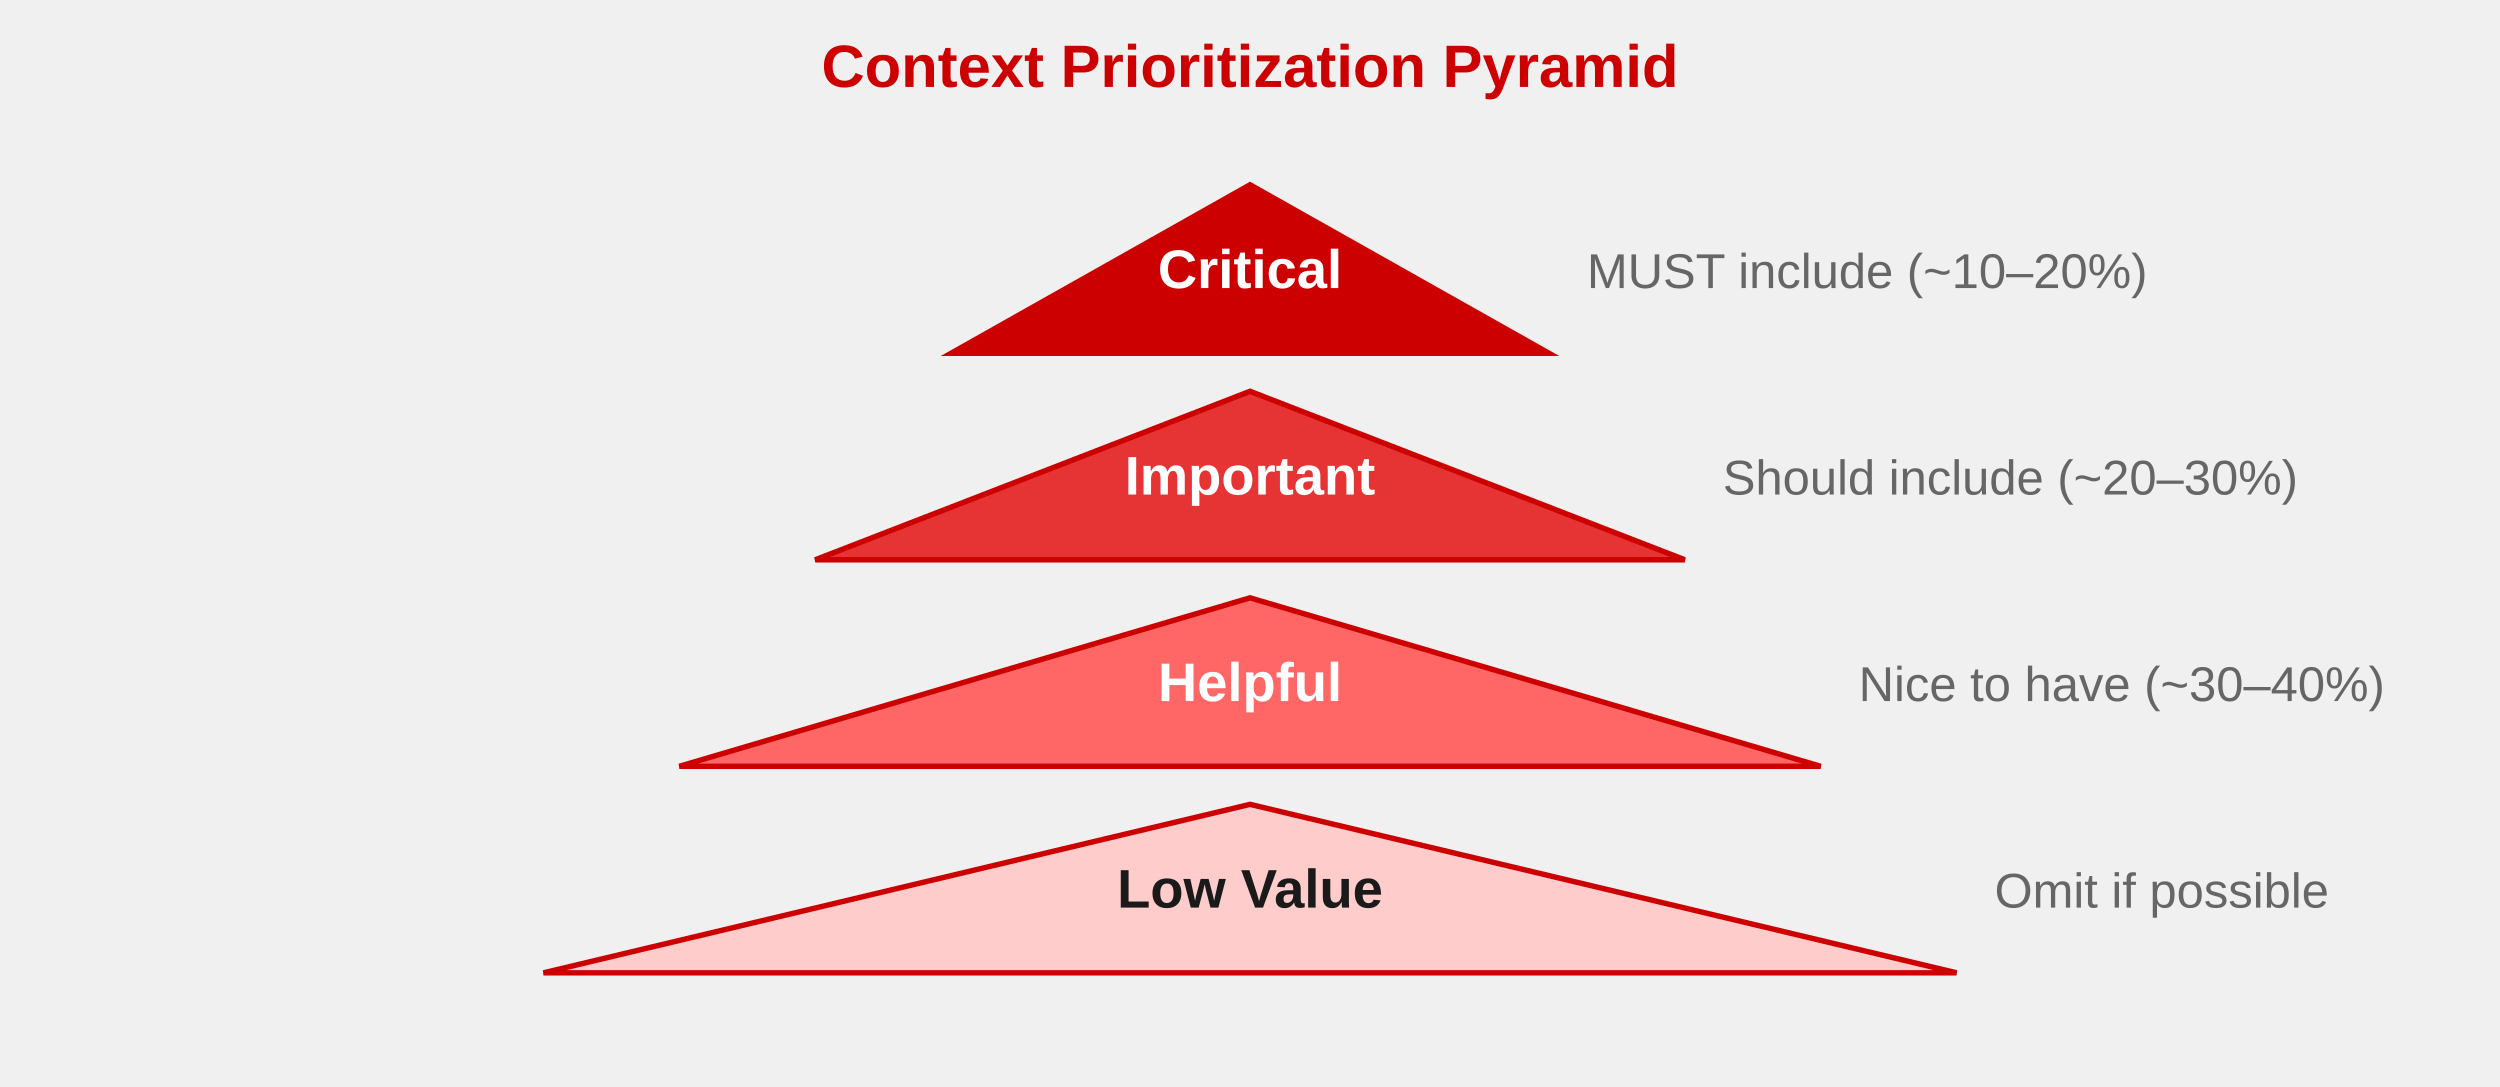
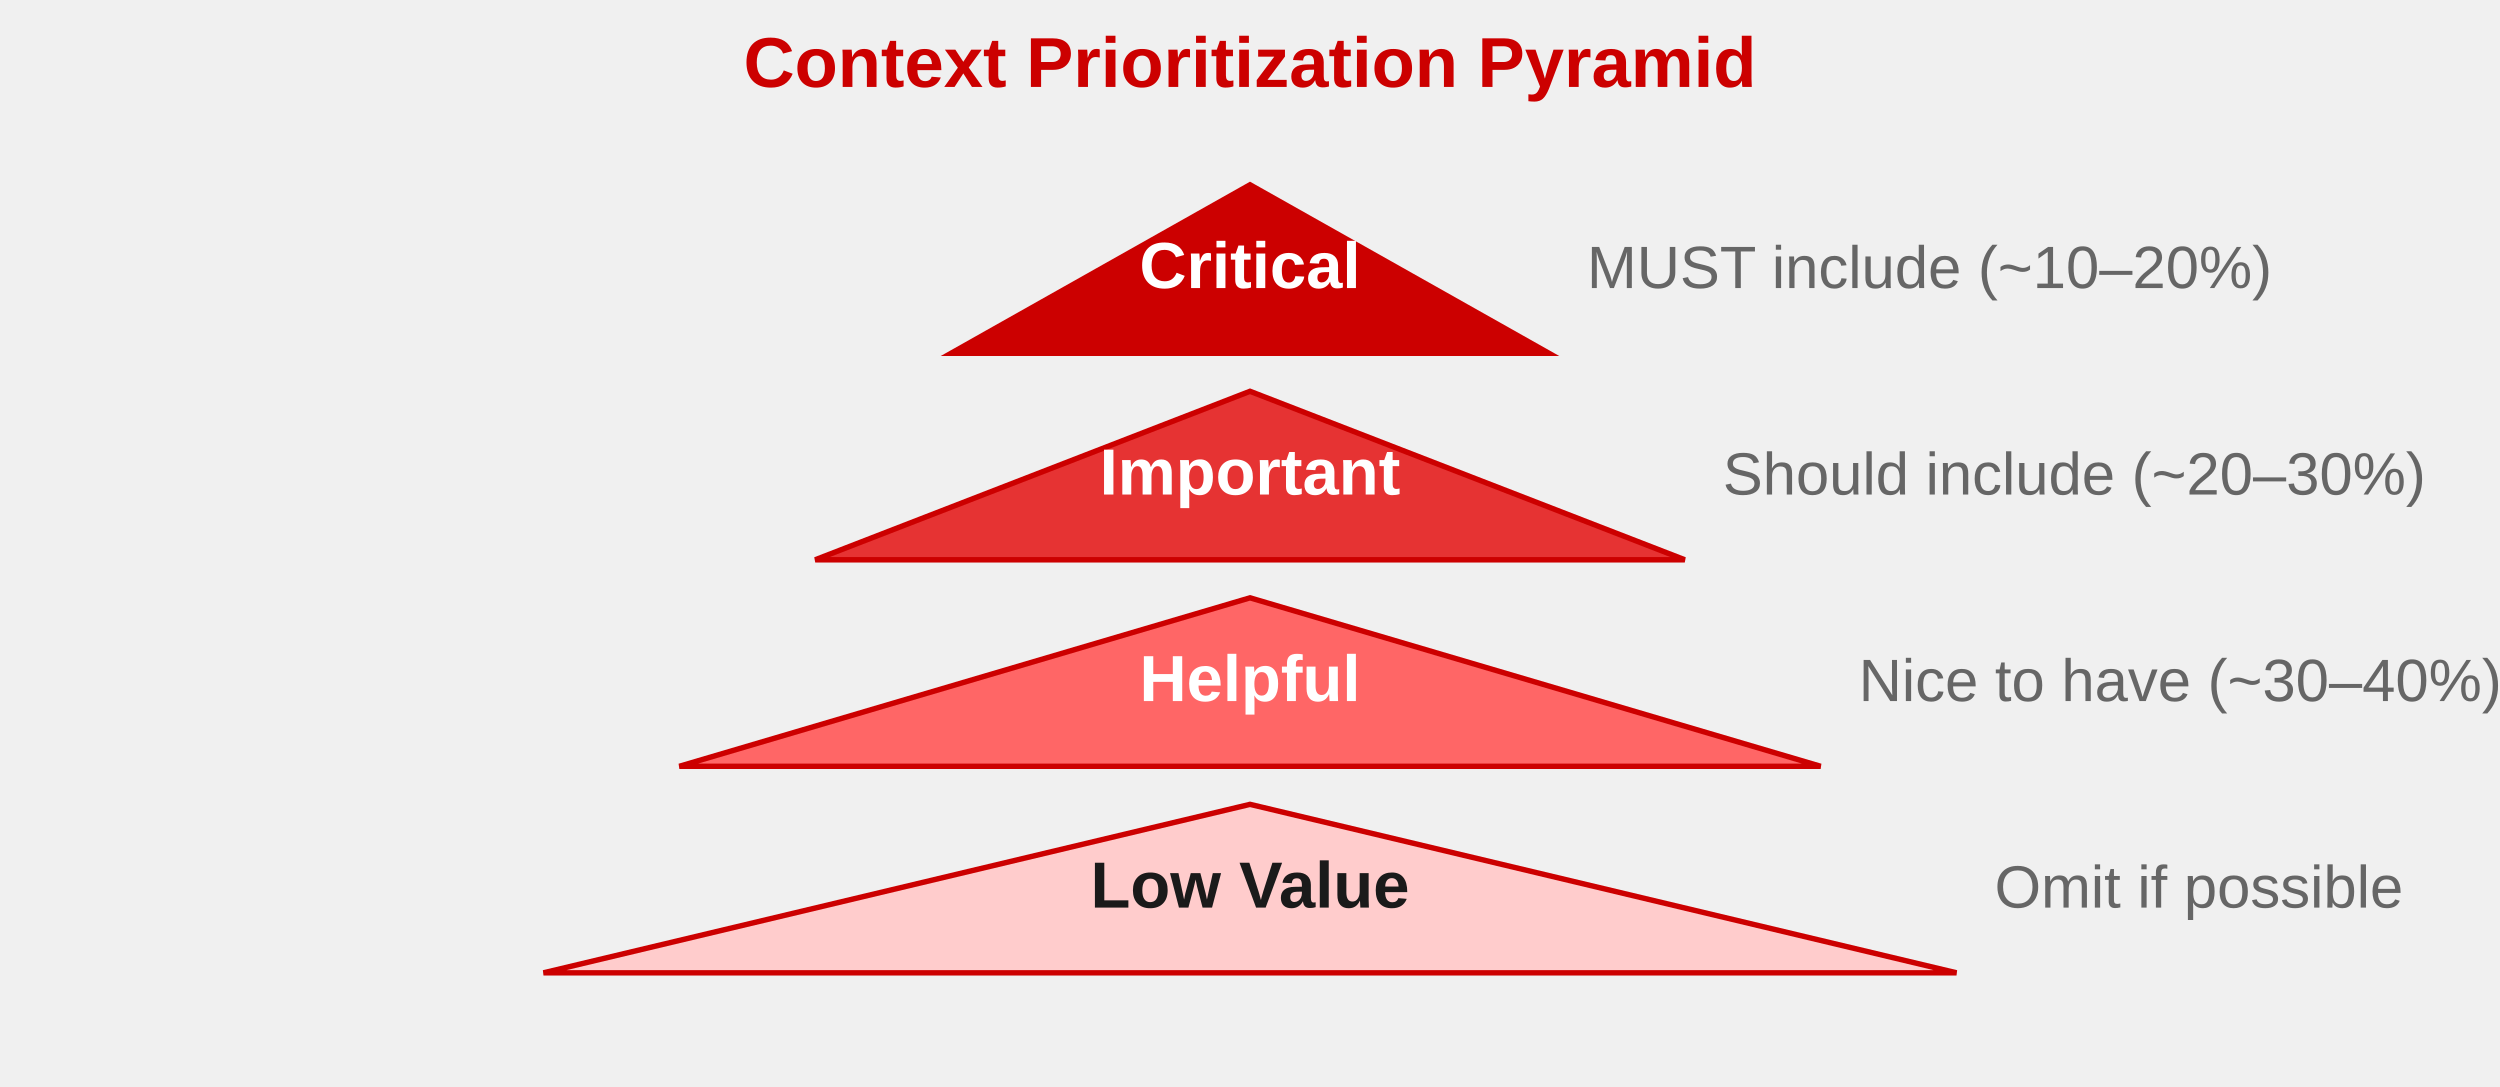
<svg xmlns="http://www.w3.org/2000/svg" viewBox="0 0 920 400" width="920" height="400">
-   <text x="460.0" y="32" text-anchor="middle" font-family="Arial, Helvetica, sans-serif" font-size="22" font-weight="700" fill="#cc0000">Context Prioritization Pyramid</text>
+   <text x="460.0" y="32" text-anchor="middle" font-family="Arial, Helvetica, sans-serif" font-size="26" font-weight="700" fill="#cc0000">Context Prioritization Pyramid</text>
  <polygon points="460.0,68 350.0,130 570.0,130" fill="#cc0000" stroke="#cc0000" stroke-width="2" />
-   <text x="460.0" y="106" text-anchor="middle" font-family="Arial, Helvetica, sans-serif" font-size="20" font-weight="700" fill="#ffffff">Critical</text>
-   <text x="584.0" y="106" font-family="Arial, Helvetica, sans-serif" font-size="18" fill="#666666">MUST include (~10–20%)</text>
+   <text x="460.0" y="106" text-anchor="middle" font-family="Arial, Helvetica, sans-serif" font-size="24" font-weight="700" fill="#ffffff">Critical</text>
+   <text x="584.0" y="106" font-family="Arial, Helvetica, sans-serif" font-size="22" fill="#666666">MUST include (~10–20%)</text>
  <polygon points="460.0,144 300.0,206 620.0,206" fill="#e63333" stroke="#cc0000" stroke-width="2" />
-   <text x="460.0" y="182" text-anchor="middle" font-family="Arial, Helvetica, sans-serif" font-size="20" font-weight="700" fill="#ffffff">Important</text>
-   <text x="634.0" y="182" font-family="Arial, Helvetica, sans-serif" font-size="18" fill="#666666">Should include (~20–30%)</text>
+   <text x="460.0" y="182" text-anchor="middle" font-family="Arial, Helvetica, sans-serif" font-size="24" font-weight="700" fill="#ffffff">Important</text>
+   <text x="634.0" y="182" font-family="Arial, Helvetica, sans-serif" font-size="22" fill="#666666">Should include (~20–30%)</text>
  <polygon points="460.0,220 250.0,282 670.0,282" fill="#ff6666" stroke="#cc0000" stroke-width="2" />
-   <text x="460.0" y="258" text-anchor="middle" font-family="Arial, Helvetica, sans-serif" font-size="20" font-weight="700" fill="#ffffff">Helpful</text>
-   <text x="684.0" y="258" font-family="Arial, Helvetica, sans-serif" font-size="18" fill="#666666">Nice to have (~30–40%)</text>
+   <text x="460.0" y="258" text-anchor="middle" font-family="Arial, Helvetica, sans-serif" font-size="24" font-weight="700" fill="#ffffff">Helpful</text>
+   <text x="684.0" y="258" font-family="Arial, Helvetica, sans-serif" font-size="22" fill="#666666">Nice to have (~30–40%)</text>
  <polygon points="460.0,296 200.0,358 720.0,358" fill="#ffcccc" stroke="#cc0000" stroke-width="2" />
-   <text x="460.0" y="334" text-anchor="middle" font-family="Arial, Helvetica, sans-serif" font-size="20" font-weight="700" fill="#1a1a1a">Low Value</text>
-   <text x="734.0" y="334" font-family="Arial, Helvetica, sans-serif" font-size="18" fill="#666666">Omit if possible</text>
+   <text x="460.0" y="334" text-anchor="middle" font-family="Arial, Helvetica, sans-serif" font-size="24" font-weight="700" fill="#1a1a1a">Low Value</text>
+   <text x="734.0" y="334" font-family="Arial, Helvetica, sans-serif" font-size="22" fill="#666666">Omit if possible</text>
</svg>
